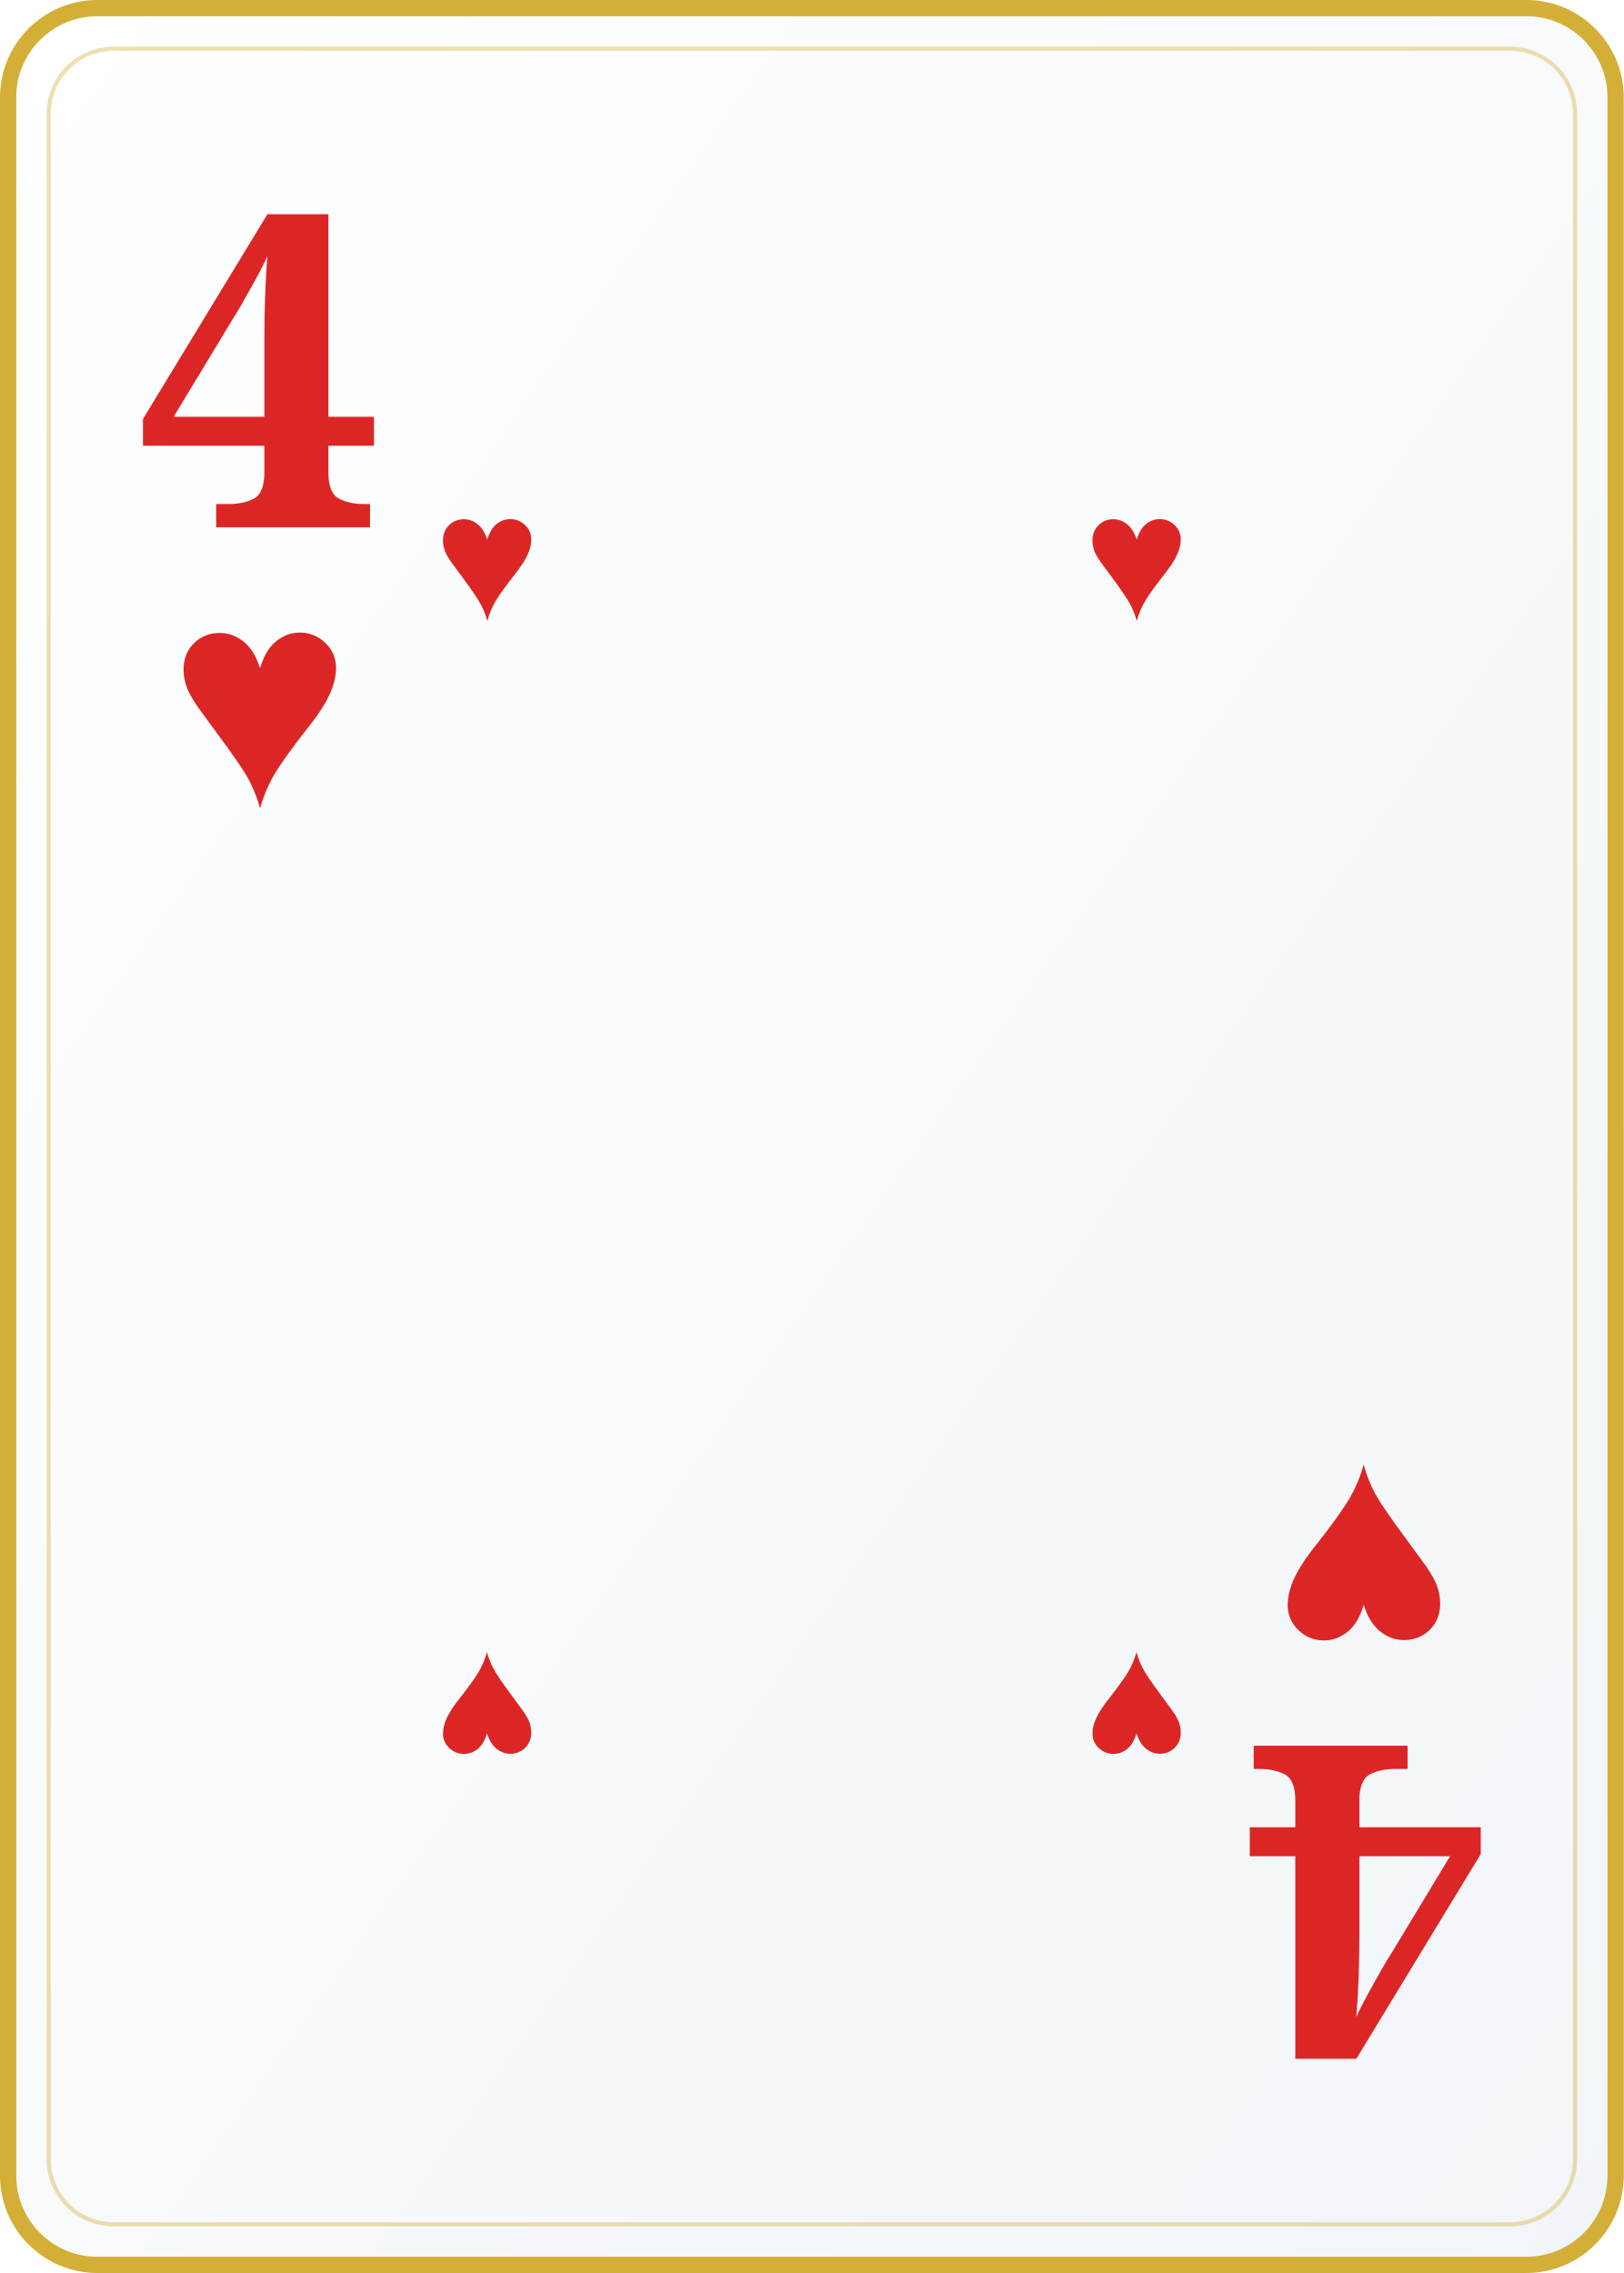
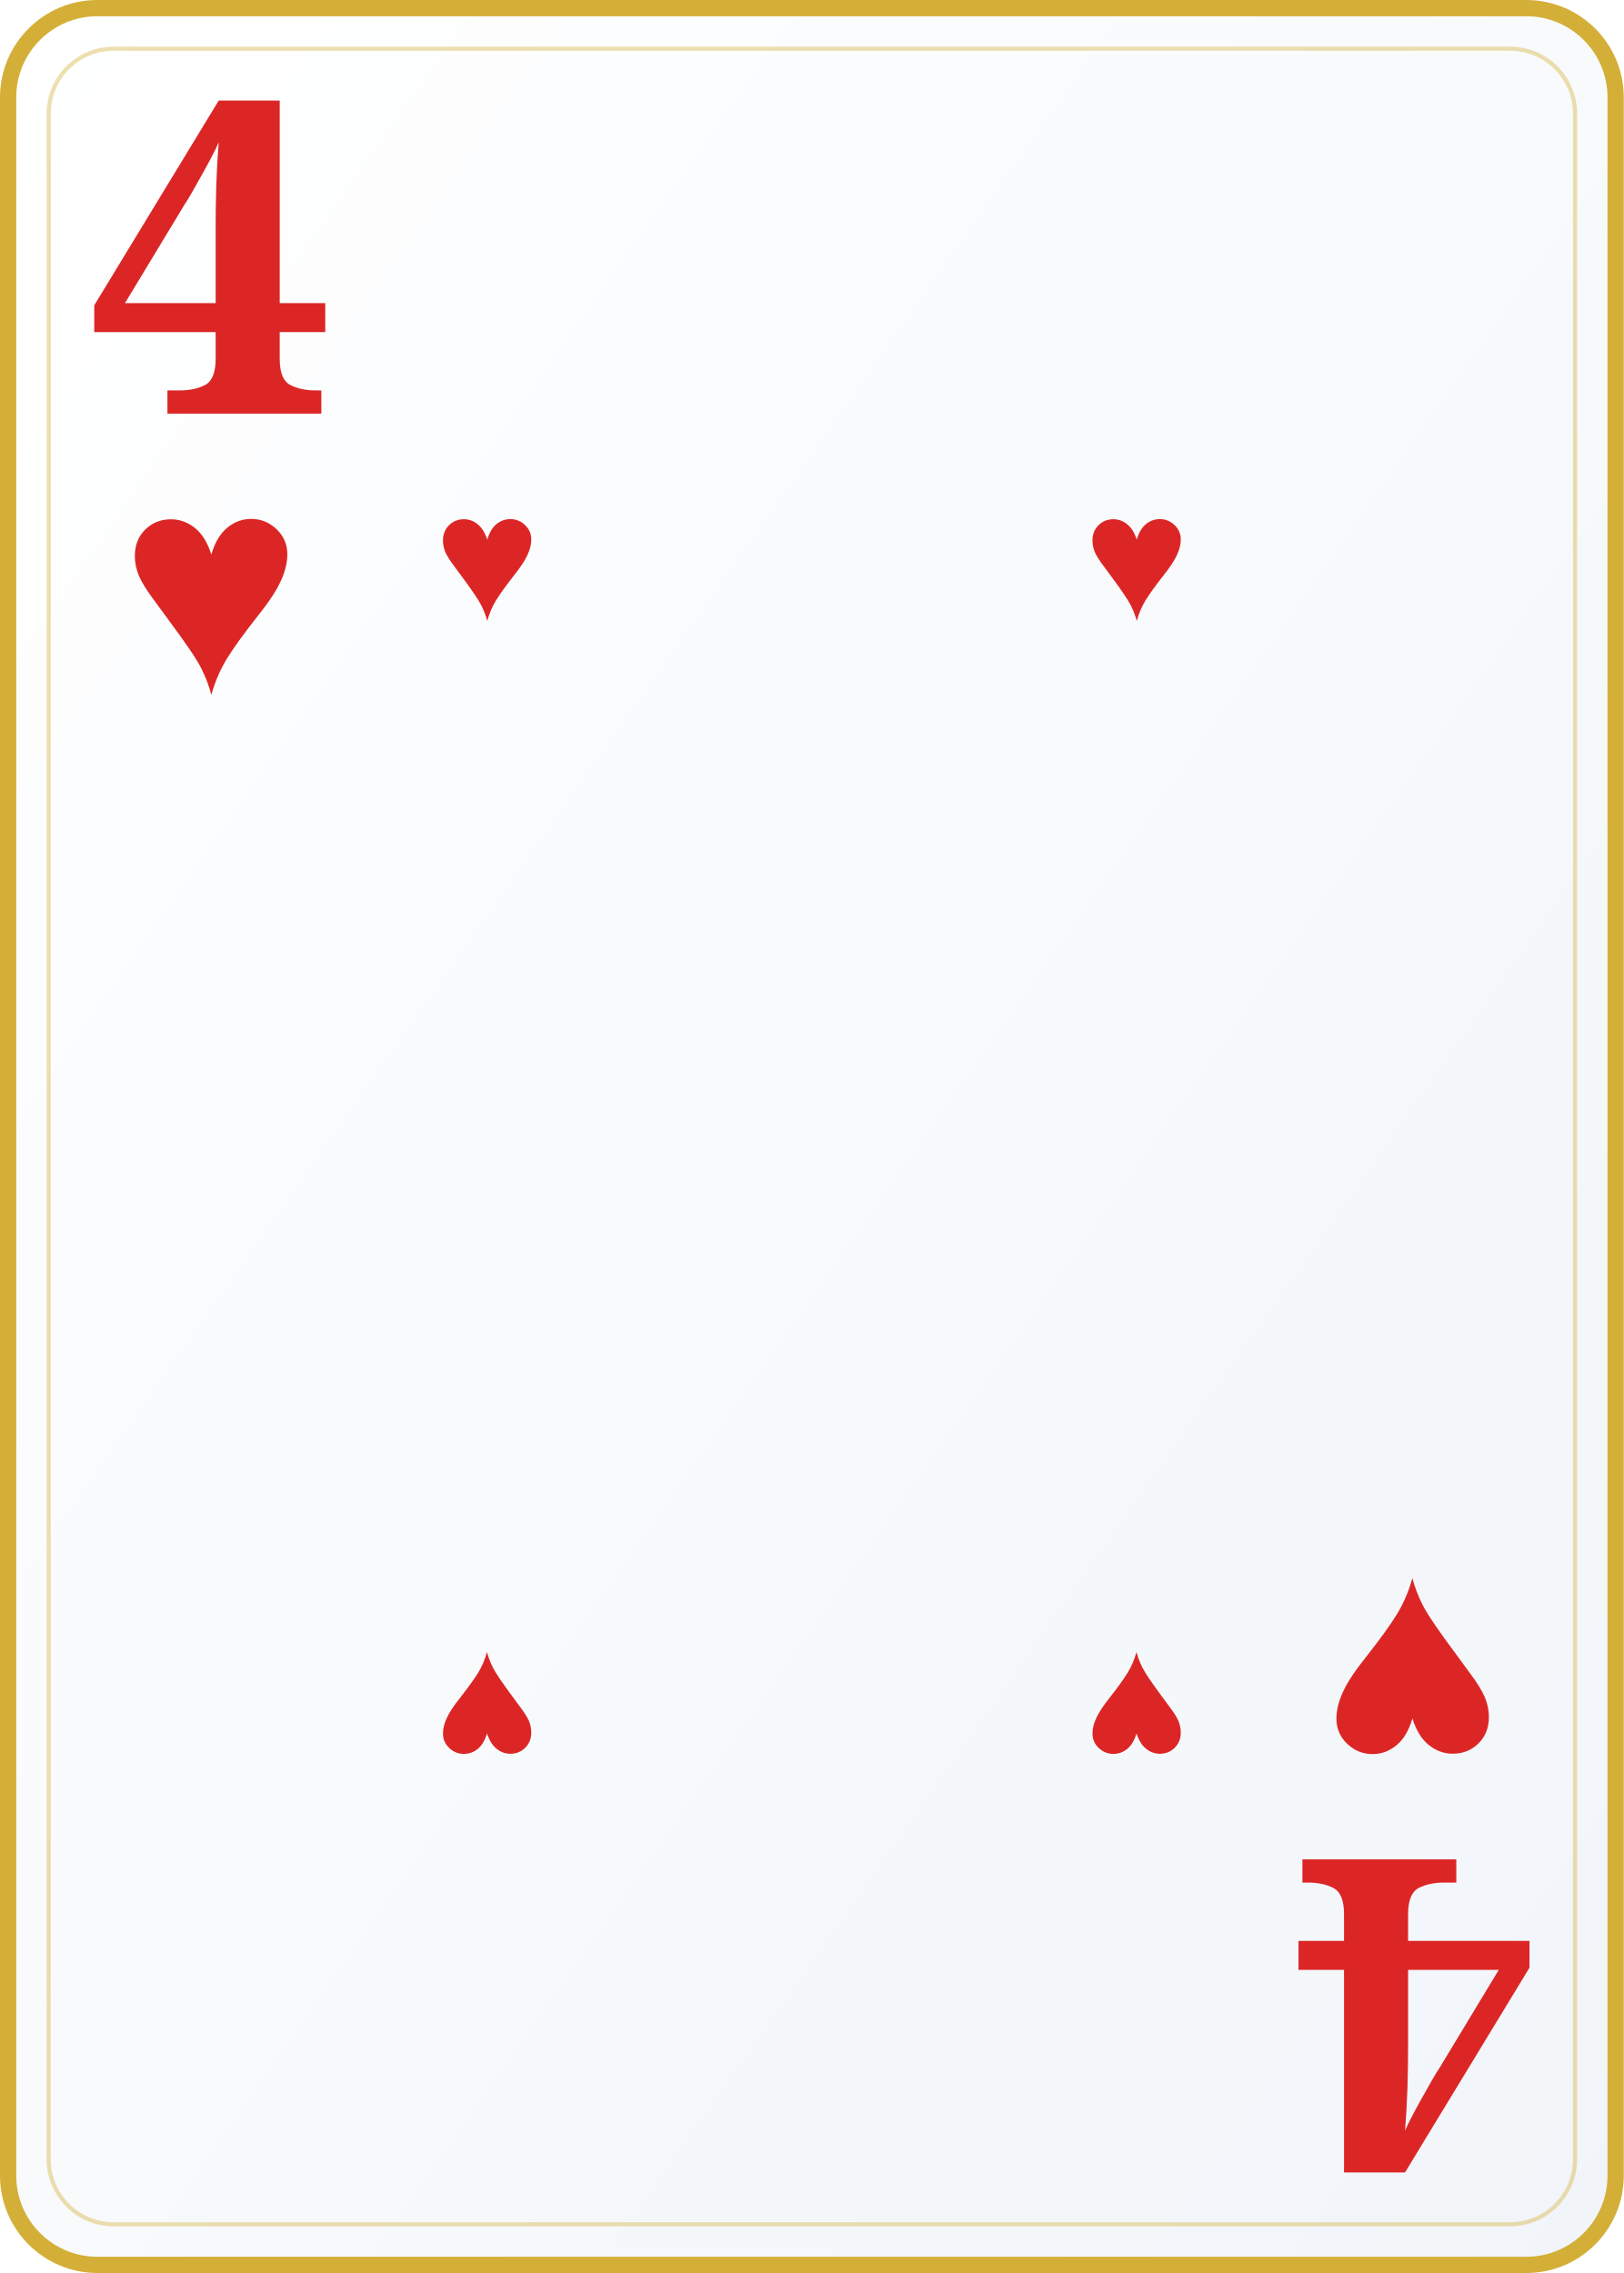
<svg xmlns="http://www.w3.org/2000/svg" viewBox="0 0 200 280" width="200" height="280">
  <defs>
    <linearGradient id="cardBg" x1="0%" y1="0%" x2="100%" y2="100%">
      <stop offset="0%" style="stop-color:#ffffff" />
      <stop offset="100%" style="stop-color:#f1f5f9" />
    </linearGradient>
  </defs>
  <rect width="200" height="280" rx="12" fill="url(#cardBg)" />
  <rect x="1" y="1" width="198" height="278" rx="11" fill="none" stroke="#d4af37" stroke-width="2" />
  <rect x="6" y="6" width="188" height="268" rx="8" fill="none" stroke="#d4af37" stroke-width="0.5" opacity="0.4" />
-   <text x="32" y="44" font-family="Georgia,serif" font-size="54" font-weight="900" fill="#dc2626" text-anchor="middle" dominant-baseline="central">4</text>
-   <text x="32" y="86" font-family="Arial,sans-serif" font-size="38" fill="#dc2626" text-anchor="middle" dominant-baseline="central">♥</text>
-   <text x="168" y="236" font-family="Georgia,serif" font-size="54" font-weight="900" fill="#dc2626" text-anchor="middle" dominant-baseline="central" transform="rotate(180,168,236)">4</text>
-   <text x="168" y="194" font-family="Arial,sans-serif" font-size="38" fill="#dc2626" text-anchor="middle" dominant-baseline="central" transform="rotate(180,168,194)">♥</text>
+   <text x="26" y="30" font-family="Georgia,serif" font-size="54" font-weight="900" fill="#dc2626" text-anchor="middle" dominant-baseline="central">4</text>
+   <text x="26" y="72" font-family="Arial,sans-serif" font-size="38" fill="#dc2626" text-anchor="middle" dominant-baseline="central">♥</text>
+   <text x="174" y="250" font-family="Georgia,serif" font-size="54" font-weight="900" fill="#dc2626" text-anchor="middle" dominant-baseline="central" transform="rotate(180,174,250)">4</text>
+   <text x="174" y="208" font-family="Arial,sans-serif" font-size="38" fill="#dc2626" text-anchor="middle" dominant-baseline="central" transform="rotate(180,174,208)">♥</text>
  <text x="60" y="70" font-family="Arial,sans-serif" font-size="22" fill="#dc2626" text-anchor="middle" dominant-baseline="middle">♥</text>
  <text x="140" y="70" font-family="Arial,sans-serif" font-size="22" fill="#dc2626" text-anchor="middle" dominant-baseline="middle">♥</text>
  <text x="60" y="210" font-family="Arial,sans-serif" font-size="22" fill="#dc2626" text-anchor="middle" dominant-baseline="middle" transform="rotate(180,60,210)">♥</text>
  <text x="140" y="210" font-family="Arial,sans-serif" font-size="22" fill="#dc2626" text-anchor="middle" dominant-baseline="middle" transform="rotate(180,140,210)">♥</text>
</svg>
